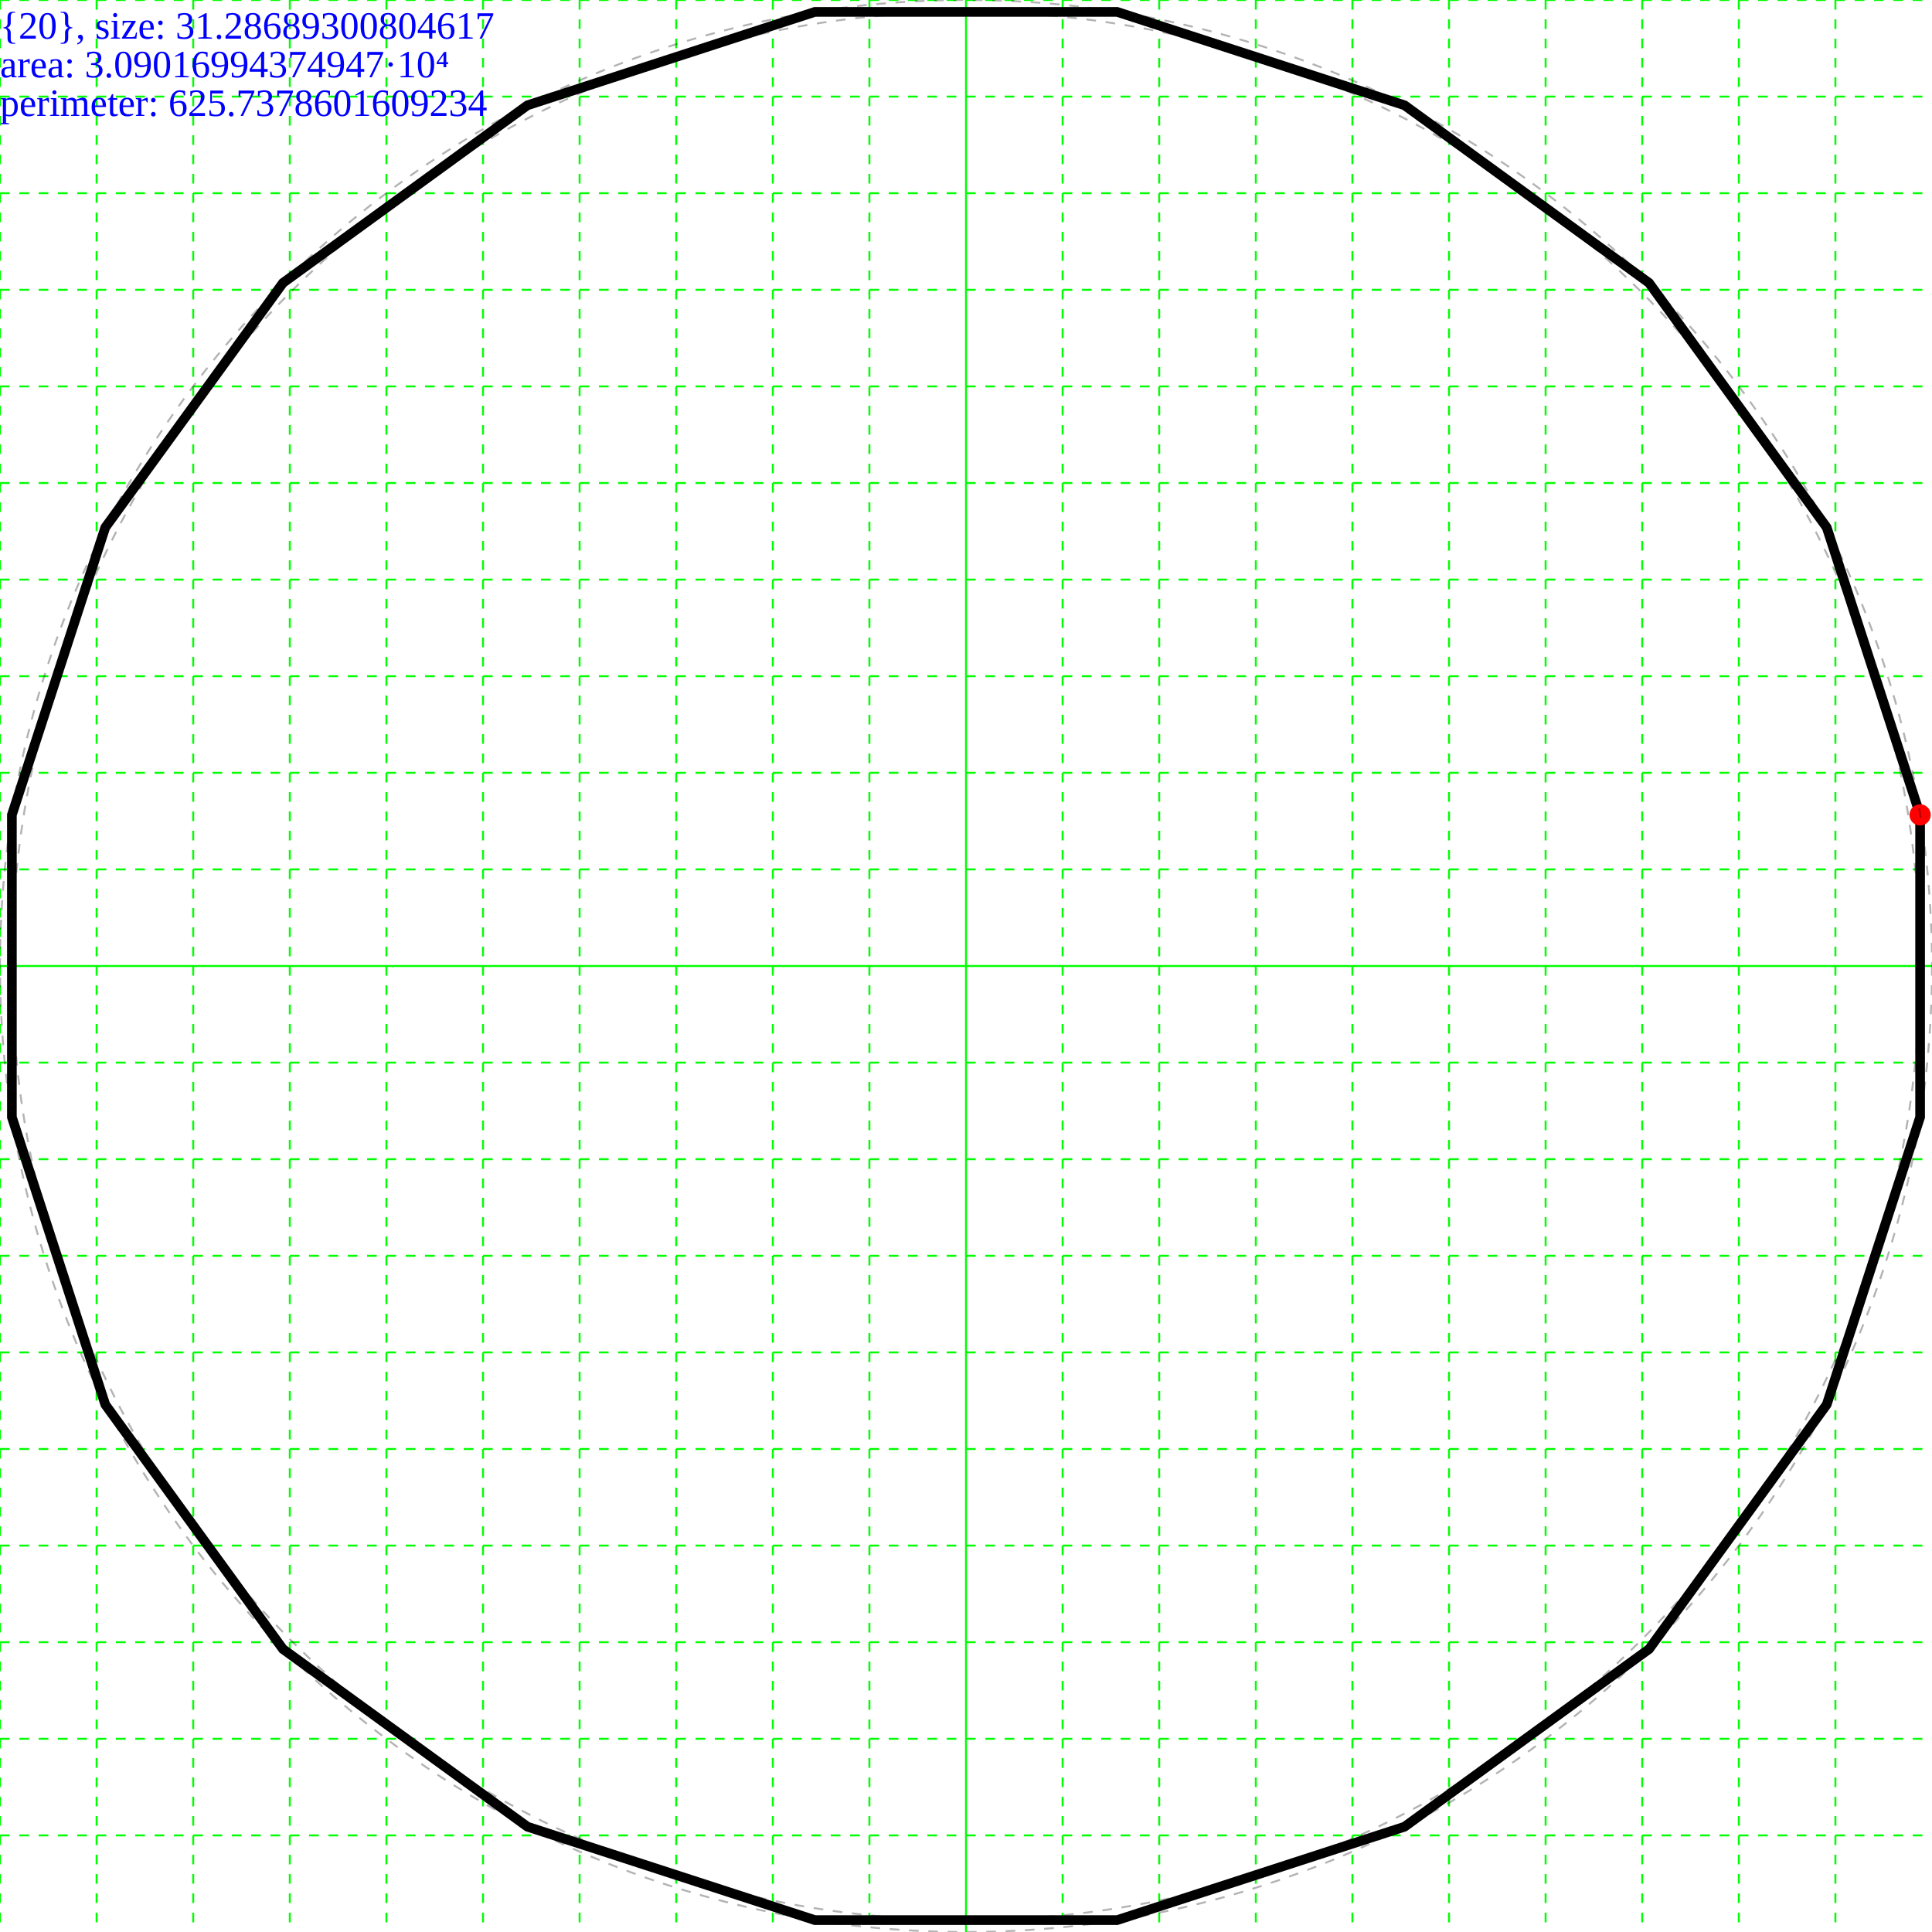
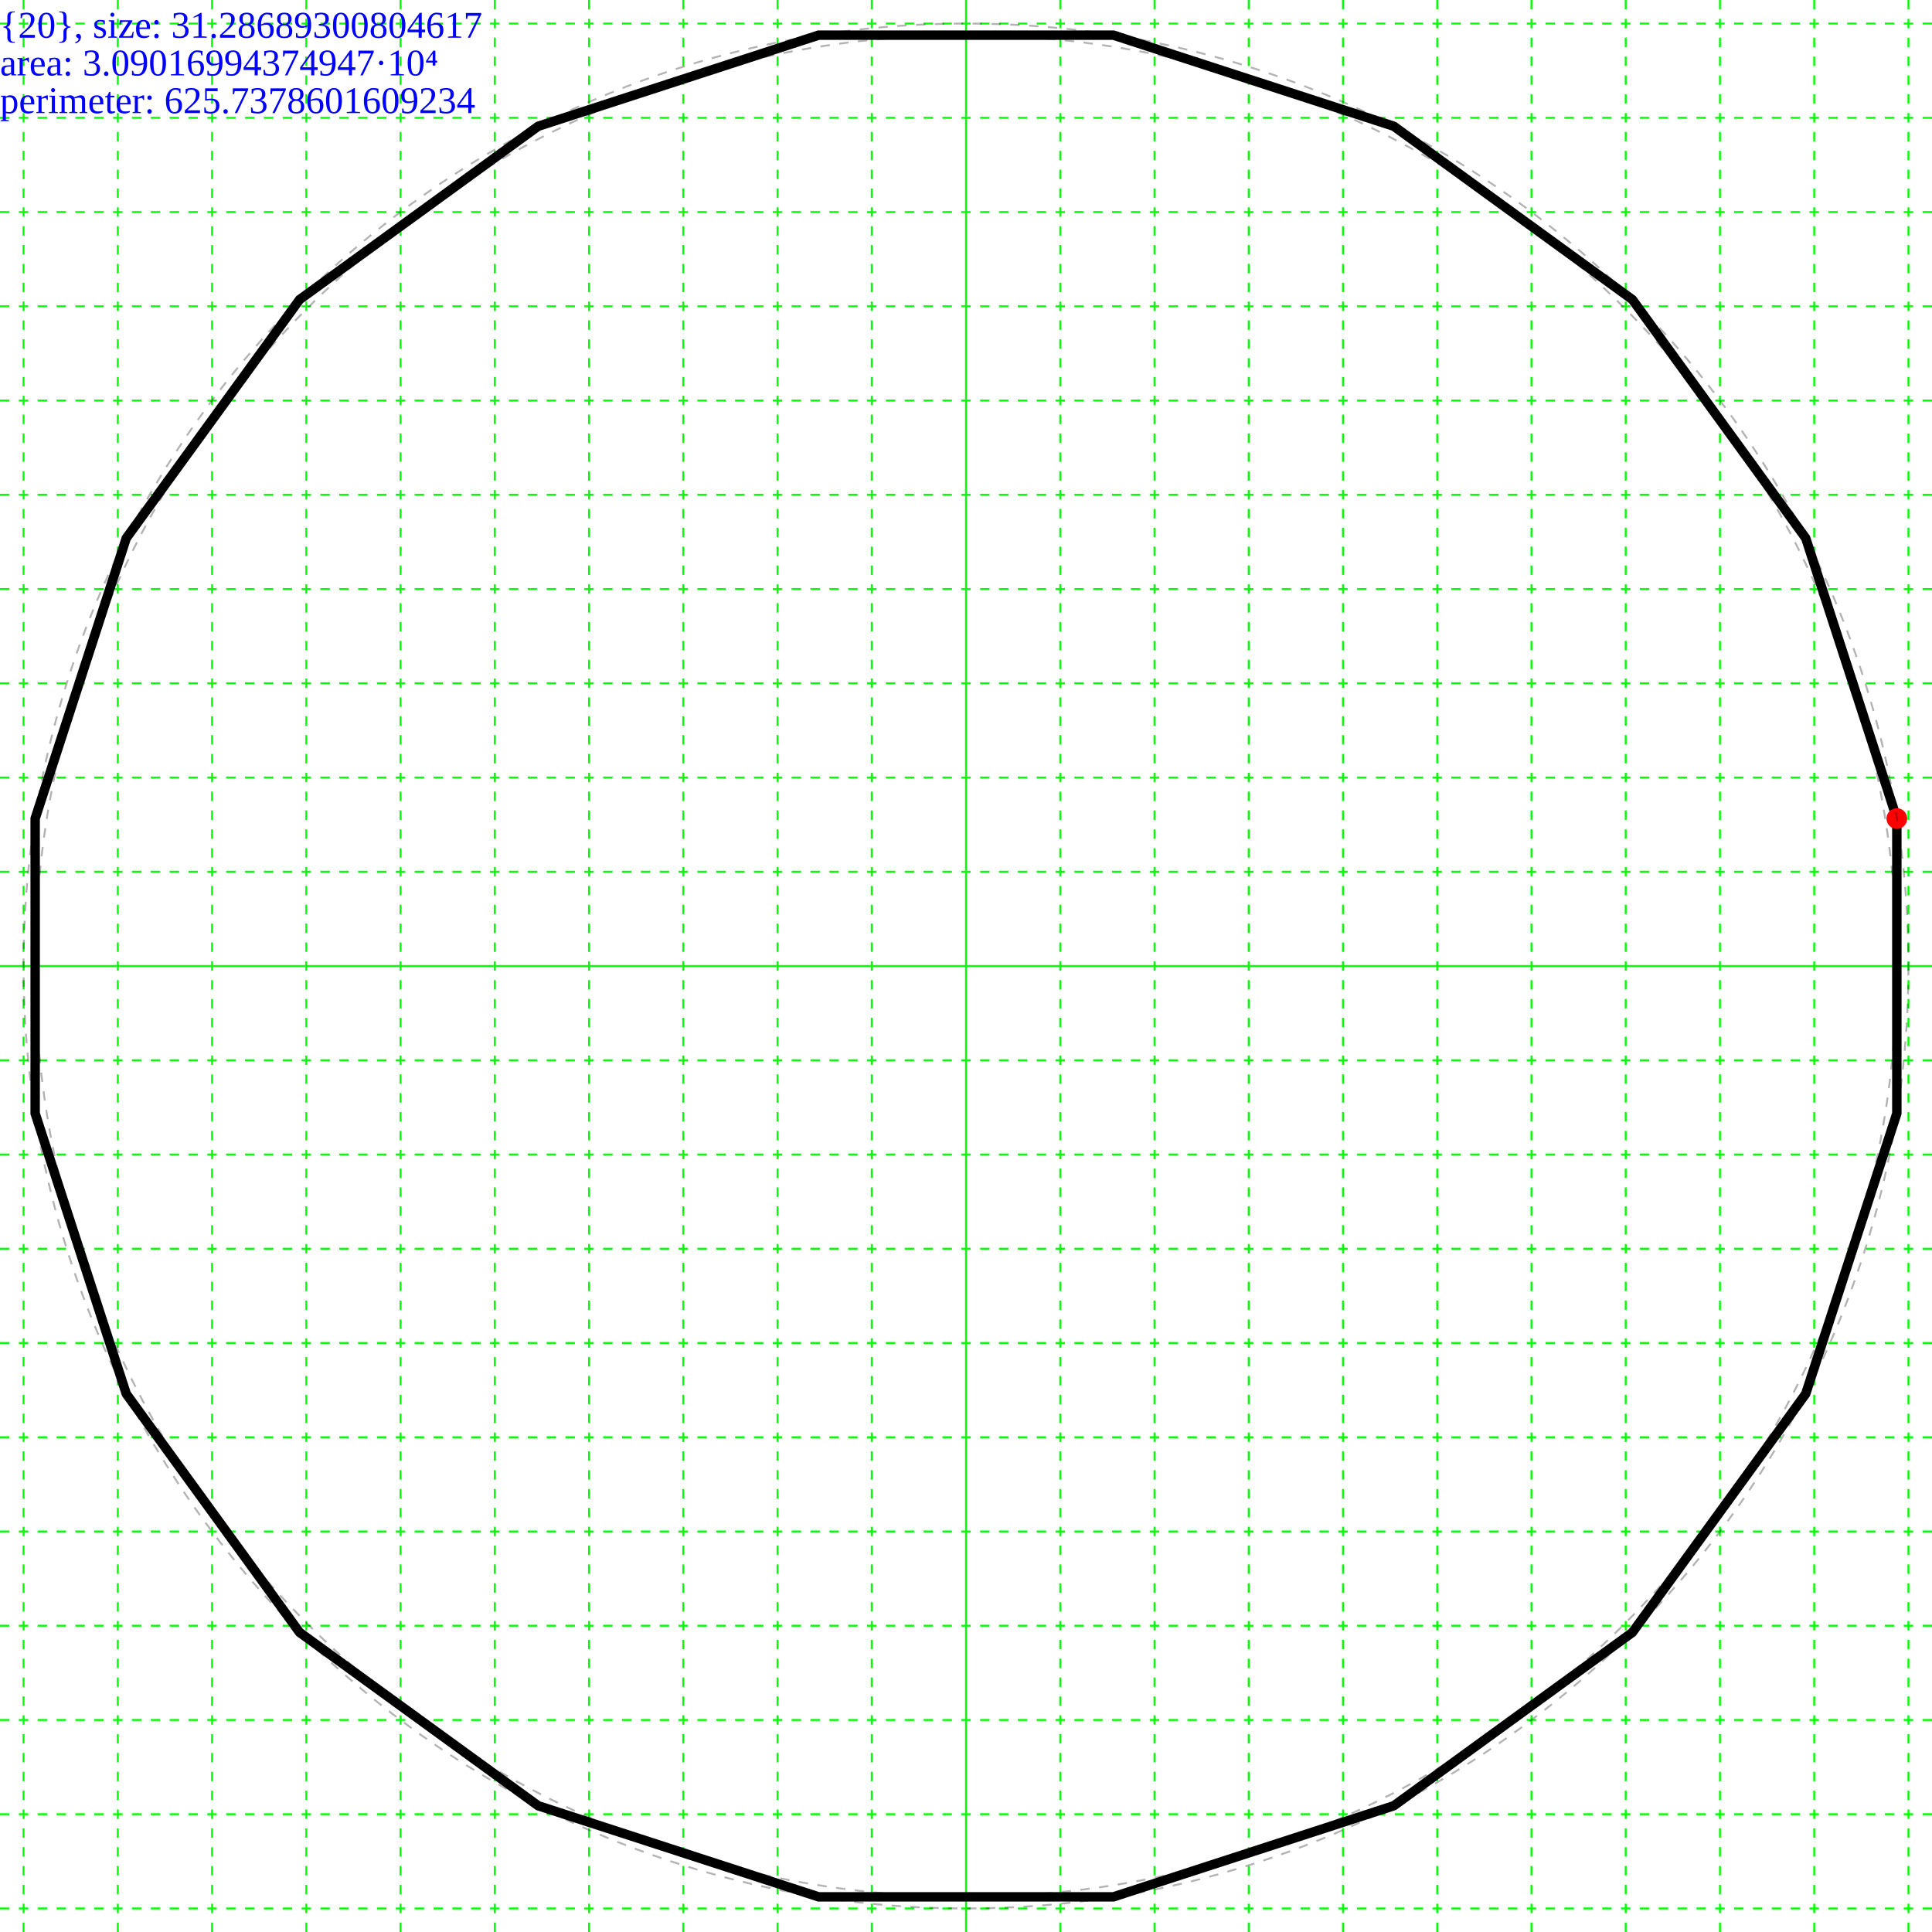
- <svg xmlns="http://www.w3.org/2000/svg" height="200.0" width="200.0">
+ <svg xmlns="http://www.w3.org/2000/svg" height="205.0" width="205.0">
  <g id="grid">
-     <line stroke="#00ff00" stroke-dasharray="1,1" stroke-width="0.2" x1="0" x2="0" y1="0" y2="200" />
-     <line stroke="#00ff00" stroke-dasharray="1,1" stroke-width="0.2" x1="10" x2="10" y1="0" y2="200" />
-     <line stroke="#00ff00" stroke-dasharray="1,1" stroke-width="0.2" x1="20" x2="20" y1="0" y2="200" />
-     <line stroke="#00ff00" stroke-dasharray="1,1" stroke-width="0.2" x1="30" x2="30" y1="0" y2="200" />
-     <line stroke="#00ff00" stroke-dasharray="1,1" stroke-width="0.2" x1="40" x2="40" y1="0" y2="200" />
-     <line stroke="#00ff00" stroke-dasharray="1,1" stroke-width="0.2" x1="50" x2="50" y1="0" y2="200" />
-     <line stroke="#00ff00" stroke-dasharray="1,1" stroke-width="0.2" x1="60" x2="60" y1="0" y2="200" />
-     <line stroke="#00ff00" stroke-dasharray="1,1" stroke-width="0.2" x1="70" x2="70" y1="0" y2="200" />
-     <line stroke="#00ff00" stroke-dasharray="1,1" stroke-width="0.2" x1="80" x2="80" y1="0" y2="200" />
-     <line stroke="#00ff00" stroke-dasharray="1,1" stroke-width="0.2" x1="90" x2="90" y1="0" y2="200" />
-     <line stroke="#00ff00" stroke-width="0.2" x1="100" x2="100" y1="0" y2="200" />
-     <line stroke="#00ff00" stroke-dasharray="1,1" stroke-width="0.2" x1="110" x2="110" y1="0" y2="200" />
-     <line stroke="#00ff00" stroke-dasharray="1,1" stroke-width="0.2" x1="120" x2="120" y1="0" y2="200" />
-     <line stroke="#00ff00" stroke-dasharray="1,1" stroke-width="0.2" x1="130" x2="130" y1="0" y2="200" />
-     <line stroke="#00ff00" stroke-dasharray="1,1" stroke-width="0.2" x1="140" x2="140" y1="0" y2="200" />
-     <line stroke="#00ff00" stroke-dasharray="1,1" stroke-width="0.2" x1="150" x2="150" y1="0" y2="200" />
-     <line stroke="#00ff00" stroke-dasharray="1,1" stroke-width="0.2" x1="160" x2="160" y1="0" y2="200" />
-     <line stroke="#00ff00" stroke-dasharray="1,1" stroke-width="0.2" x1="170" x2="170" y1="0" y2="200" />
-     <line stroke="#00ff00" stroke-dasharray="1,1" stroke-width="0.2" x1="180" x2="180" y1="0" y2="200" />
-     <line stroke="#00ff00" stroke-dasharray="1,1" stroke-width="0.2" x1="190" x2="190" y1="0" y2="200" />
-     <line stroke="#00ff00" stroke-dasharray="1,1" stroke-width="0.2" x1="0" x2="200" y1="0" y2="0" />
-     <line stroke="#00ff00" stroke-dasharray="1,1" stroke-width="0.2" x1="0" x2="200" y1="10" y2="10" />
-     <line stroke="#00ff00" stroke-dasharray="1,1" stroke-width="0.2" x1="0" x2="200" y1="20" y2="20" />
-     <line stroke="#00ff00" stroke-dasharray="1,1" stroke-width="0.2" x1="0" x2="200" y1="30" y2="30" />
-     <line stroke="#00ff00" stroke-dasharray="1,1" stroke-width="0.2" x1="0" x2="200" y1="40" y2="40" />
-     <line stroke="#00ff00" stroke-dasharray="1,1" stroke-width="0.2" x1="0" x2="200" y1="50" y2="50" />
-     <line stroke="#00ff00" stroke-dasharray="1,1" stroke-width="0.2" x1="0" x2="200" y1="60" y2="60" />
-     <line stroke="#00ff00" stroke-dasharray="1,1" stroke-width="0.2" x1="0" x2="200" y1="70" y2="70" />
-     <line stroke="#00ff00" stroke-dasharray="1,1" stroke-width="0.2" x1="0" x2="200" y1="80" y2="80" />
-     <line stroke="#00ff00" stroke-dasharray="1,1" stroke-width="0.2" x1="0" x2="200" y1="90" y2="90" />
-     <line stroke="#00ff00" stroke-width="0.2" x1="0" x2="200" y1="100" y2="100" />
-     <line stroke="#00ff00" stroke-dasharray="1,1" stroke-width="0.2" x1="0" x2="200" y1="110" y2="110" />
-     <line stroke="#00ff00" stroke-dasharray="1,1" stroke-width="0.2" x1="0" x2="200" y1="120" y2="120" />
-     <line stroke="#00ff00" stroke-dasharray="1,1" stroke-width="0.2" x1="0" x2="200" y1="130" y2="130" />
-     <line stroke="#00ff00" stroke-dasharray="1,1" stroke-width="0.2" x1="0" x2="200" y1="140" y2="140" />
-     <line stroke="#00ff00" stroke-dasharray="1,1" stroke-width="0.2" x1="0" x2="200" y1="150" y2="150" />
-     <line stroke="#00ff00" stroke-dasharray="1,1" stroke-width="0.2" x1="0" x2="200" y1="160" y2="160" />
-     <line stroke="#00ff00" stroke-dasharray="1,1" stroke-width="0.2" x1="0" x2="200" y1="170" y2="170" />
-     <line stroke="#00ff00" stroke-dasharray="1,1" stroke-width="0.2" x1="0" x2="200" y1="180" y2="180" />
-     <line stroke="#00ff00" stroke-dasharray="1,1" stroke-width="0.2" x1="0" x2="200" y1="190" y2="190" />
+     <line stroke="#00ff00" stroke-width="0.2" x1="102.5" x2="102.5" y1="0" y2="205.0" />
+     <line stroke="#00ff00" stroke-dasharray="1,1" stroke-width="0.2" x1="112.5" x2="112.5" y1="0" y2="205" />
+     <line stroke="#00ff00" stroke-dasharray="1,1" stroke-width="0.2" x1="92.5" x2="92.5" y1="0" y2="205" />
+     <line stroke="#00ff00" stroke-dasharray="1,1" stroke-width="0.2" x1="122.5" x2="122.5" y1="0" y2="205" />
+     <line stroke="#00ff00" stroke-dasharray="1,1" stroke-width="0.2" x1="82.5" x2="82.5" y1="0" y2="205" />
+     <line stroke="#00ff00" stroke-dasharray="1,1" stroke-width="0.2" x1="132.5" x2="132.5" y1="0" y2="205" />
+     <line stroke="#00ff00" stroke-dasharray="1,1" stroke-width="0.2" x1="72.5" x2="72.5" y1="0" y2="205" />
+     <line stroke="#00ff00" stroke-dasharray="1,1" stroke-width="0.2" x1="142.5" x2="142.5" y1="0" y2="205" />
+     <line stroke="#00ff00" stroke-dasharray="1,1" stroke-width="0.2" x1="62.5" x2="62.5" y1="0" y2="205" />
+     <line stroke="#00ff00" stroke-dasharray="1,1" stroke-width="0.2" x1="152.5" x2="152.5" y1="0" y2="205" />
+     <line stroke="#00ff00" stroke-dasharray="1,1" stroke-width="0.2" x1="52.5" x2="52.5" y1="0" y2="205" />
+     <line stroke="#00ff00" stroke-dasharray="1,1" stroke-width="0.2" x1="162.5" x2="162.5" y1="0" y2="205" />
+     <line stroke="#00ff00" stroke-dasharray="1,1" stroke-width="0.2" x1="42.5" x2="42.5" y1="0" y2="205" />
+     <line stroke="#00ff00" stroke-dasharray="1,1" stroke-width="0.2" x1="172.5" x2="172.5" y1="0" y2="205" />
+     <line stroke="#00ff00" stroke-dasharray="1,1" stroke-width="0.2" x1="32.5" x2="32.5" y1="0" y2="205" />
+     <line stroke="#00ff00" stroke-dasharray="1,1" stroke-width="0.2" x1="182.5" x2="182.5" y1="0" y2="205" />
+     <line stroke="#00ff00" stroke-dasharray="1,1" stroke-width="0.2" x1="22.5" x2="22.5" y1="0" y2="205" />
+     <line stroke="#00ff00" stroke-dasharray="1,1" stroke-width="0.2" x1="192.5" x2="192.5" y1="0" y2="205" />
+     <line stroke="#00ff00" stroke-dasharray="1,1" stroke-width="0.2" x1="12.5" x2="12.5" y1="0" y2="205" />
+     <line stroke="#00ff00" stroke-dasharray="1,1" stroke-width="0.2" x1="202.5" x2="202.5" y1="0" y2="205" />
+     <line stroke="#00ff00" stroke-dasharray="1,1" stroke-width="0.2" x1="2.5" x2="2.5" y1="0" y2="205" />
+     <line stroke="#00ff00" stroke-dasharray="1,1" stroke-width="0.2" x1="212.5" x2="212.5" y1="0" y2="205" />
+     <line stroke="#00ff00" stroke-dasharray="1,1" stroke-width="0.2" x1="-7.5" x2="-7.5" y1="0" y2="205" />
+     <line stroke="#00ff00" stroke-width="0.2" x1="0" x2="205.0" y1="102.5" y2="102.5" />
+     <line stroke="#00ff00" stroke-dasharray="1,1" stroke-width="0.2" x1="0" x2="205" y1="112.5" y2="112.5" />
+     <line stroke="#00ff00" stroke-dasharray="1,1" stroke-width="0.2" x1="0" x2="205" y1="92.5" y2="92.5" />
+     <line stroke="#00ff00" stroke-dasharray="1,1" stroke-width="0.2" x1="0" x2="205" y1="122.5" y2="122.5" />
+     <line stroke="#00ff00" stroke-dasharray="1,1" stroke-width="0.2" x1="0" x2="205" y1="82.5" y2="82.5" />
+     <line stroke="#00ff00" stroke-dasharray="1,1" stroke-width="0.2" x1="0" x2="205" y1="132.5" y2="132.5" />
+     <line stroke="#00ff00" stroke-dasharray="1,1" stroke-width="0.2" x1="0" x2="205" y1="72.5" y2="72.5" />
+     <line stroke="#00ff00" stroke-dasharray="1,1" stroke-width="0.2" x1="0" x2="205" y1="142.5" y2="142.5" />
+     <line stroke="#00ff00" stroke-dasharray="1,1" stroke-width="0.2" x1="0" x2="205" y1="62.5" y2="62.5" />
+     <line stroke="#00ff00" stroke-dasharray="1,1" stroke-width="0.2" x1="0" x2="205" y1="152.5" y2="152.5" />
+     <line stroke="#00ff00" stroke-dasharray="1,1" stroke-width="0.2" x1="0" x2="205" y1="52.5" y2="52.5" />
+     <line stroke="#00ff00" stroke-dasharray="1,1" stroke-width="0.2" x1="0" x2="205" y1="162.5" y2="162.5" />
+     <line stroke="#00ff00" stroke-dasharray="1,1" stroke-width="0.2" x1="0" x2="205" y1="42.5" y2="42.5" />
+     <line stroke="#00ff00" stroke-dasharray="1,1" stroke-width="0.2" x1="0" x2="205" y1="172.5" y2="172.5" />
+     <line stroke="#00ff00" stroke-dasharray="1,1" stroke-width="0.2" x1="0" x2="205" y1="32.5" y2="32.5" />
+     <line stroke="#00ff00" stroke-dasharray="1,1" stroke-width="0.2" x1="0" x2="205" y1="182.5" y2="182.5" />
+     <line stroke="#00ff00" stroke-dasharray="1,1" stroke-width="0.2" x1="0" x2="205" y1="22.5" y2="22.5" />
+     <line stroke="#00ff00" stroke-dasharray="1,1" stroke-width="0.2" x1="0" x2="205" y1="192.5" y2="192.5" />
+     <line stroke="#00ff00" stroke-dasharray="1,1" stroke-width="0.2" x1="0" x2="205" y1="12.5" y2="12.5" />
+     <line stroke="#00ff00" stroke-dasharray="1,1" stroke-width="0.2" x1="0" x2="205" y1="202.5" y2="202.5" />
+     <line stroke="#00ff00" stroke-dasharray="1,1" stroke-width="0.2" x1="0" x2="205" y1="2.5" y2="2.5" />
+     <line stroke="#00ff00" stroke-dasharray="1,1" stroke-width="0.2" x1="0" x2="205" y1="212.5" y2="212.5" />
+     <line stroke="#00ff00" stroke-dasharray="1,1" stroke-width="0.2" x1="0" x2="205" y1="-7.5" y2="-7.5" />
+     <line stroke="#00ff00" stroke-dasharray="1,1" stroke-width="0.2" x1="0" x2="205" y1="222.5" y2="222.5" />
+     <line stroke="#00ff00" stroke-dasharray="1,1" stroke-width="0.2" x1="0" x2="205" y1="-17.5" y2="-17.5" />
+     <line stroke="#00ff00" stroke-dasharray="1,1" stroke-width="0.2" x1="0" x2="205" y1="232.5" y2="232.5" />
+     <line stroke="#00ff00" stroke-dasharray="1,1" stroke-width="0.2" x1="0" x2="205" y1="-27.5" y2="-27.5" />
+     <line stroke="#00ff00" stroke-dasharray="1,1" stroke-width="0.2" x1="0" x2="205" y1="242.5" y2="242.5" />
+     <line stroke="#00ff00" stroke-dasharray="1,1" stroke-width="0.2" x1="0" x2="205" y1="-37.5" y2="-37.5" />
+     <line stroke="#00ff00" stroke-dasharray="1,1" stroke-width="0.2" x1="0" x2="205" y1="252.5" y2="252.5" />
+     <line stroke="#00ff00" stroke-dasharray="1,1" stroke-width="0.2" x1="0" x2="205" y1="-47.5" y2="-47.5" />
+     <line stroke="#00ff00" stroke-dasharray="1,1" stroke-width="0.2" x1="0" x2="205" y1="262.5" y2="262.5" />
+     <line stroke="#00ff00" stroke-dasharray="1,1" stroke-width="0.2" x1="0" x2="205" y1="-57.5" y2="-57.5" />
+     <line stroke="#00ff00" stroke-dasharray="1,1" stroke-width="0.2" x1="0" x2="205" y1="272.5" y2="272.5" />
+     <line stroke="#00ff00" stroke-dasharray="1,1" stroke-width="0.2" x1="0" x2="205" y1="-67.5" y2="-67.5" />
+     <line stroke="#00ff00" stroke-dasharray="1,1" stroke-width="0.2" x1="0" x2="205" y1="282.5" y2="282.5" />
+     <line stroke="#00ff00" stroke-dasharray="1,1" stroke-width="0.2" x1="0" x2="205" y1="-77.5" y2="-77.5" />
+     <line stroke="#00ff00" stroke-dasharray="1,1" stroke-width="0.2" x1="0" x2="205" y1="292.5" y2="292.5" />
+     <line stroke="#00ff00" stroke-dasharray="1,1" stroke-width="0.2" x1="0" x2="205" y1="-87.5" y2="-87.5" />
+     <line stroke="#00ff00" stroke-dasharray="1,1" stroke-width="0.2" x1="0" x2="205" y1="302.5" y2="302.5" />
+     <line stroke="#00ff00" stroke-dasharray="1,1" stroke-width="0.2" x1="0" x2="205" y1="-97.5" y2="-97.5" />
+     <line stroke="#00ff00" stroke-dasharray="1,1" stroke-width="0.2" x1="0" x2="205" y1="312.5" y2="312.5" />
+     <line stroke="#00ff00" stroke-dasharray="1,1" stroke-width="0.2" x1="0" x2="205" y1="-107.5" y2="-107.5" />
  </g>
  <g>
    <text fill="blue" font-size="4.0" id="info" x="0" y="0">
      <tspan dy="4.0" x="0">{20}, size: 31.28689300804617</tspan>
      <tspan dy="4.0" x="0">area: 3.09016994374947·10⁴</tspan>
      <tspan dy="4.0" x="0">perimeter: 625.7378601609234</tspan>
    </text>
  </g>
  <g>
-     <polygon fill="none" points="198.769,84.357 198.769,115.643 189.101,145.399 170.711,170.711 145.399,189.101 115.643,198.769 84.357,198.769 54.601,189.101 29.289,170.711 10.899,145.399 1.231,115.643 1.231,84.357 10.899,54.601 29.289,29.289 54.601,10.899 84.357,1.231 115.643,1.231 145.399,10.899 170.711,29.289 189.101,54.601" stroke="black" stroke-width="1" />
-     <circle cx="198.769" cy="84.357" fill="#ff0000" r="1.1" />
-     <circle cx="100.0" cy="100.0" fill="none" r="98.769" stroke="black" stroke-dasharray="1,1" stroke-opacity="0.3" stroke-width="0.2" />
-     <circle cx="100.0" cy="100.0" fill="none" r="100" stroke="black" stroke-dasharray="1,1" stroke-opacity="0.3" stroke-width="0.2" />
+     <polygon fill="none" points="201.269,86.857 201.269,118.143 191.601,147.899 173.211,173.211 147.899,191.601 118.143,201.269 86.857,201.269 57.101,191.601 31.789,173.211 13.399,147.899 3.731,118.143 3.731,86.857 13.399,57.101 31.789,31.789 57.101,13.399 86.857,3.731 118.143,3.731 147.899,13.399 173.211,31.789 191.601,57.101" stroke="black" stroke-width="1" />
+     <circle cx="201.269" cy="86.857" fill="#ff0000" r="1.1" />
+     <circle cx="102.5" cy="102.5" fill="none" r="98.769" stroke="black" stroke-dasharray="1,1" stroke-opacity="0.3" stroke-width="0.2" />
+     <circle cx="102.5" cy="102.5" fill="none" r="100" stroke="black" stroke-dasharray="1,1" stroke-opacity="0.3" stroke-width="0.2" />
  </g>
</svg>
